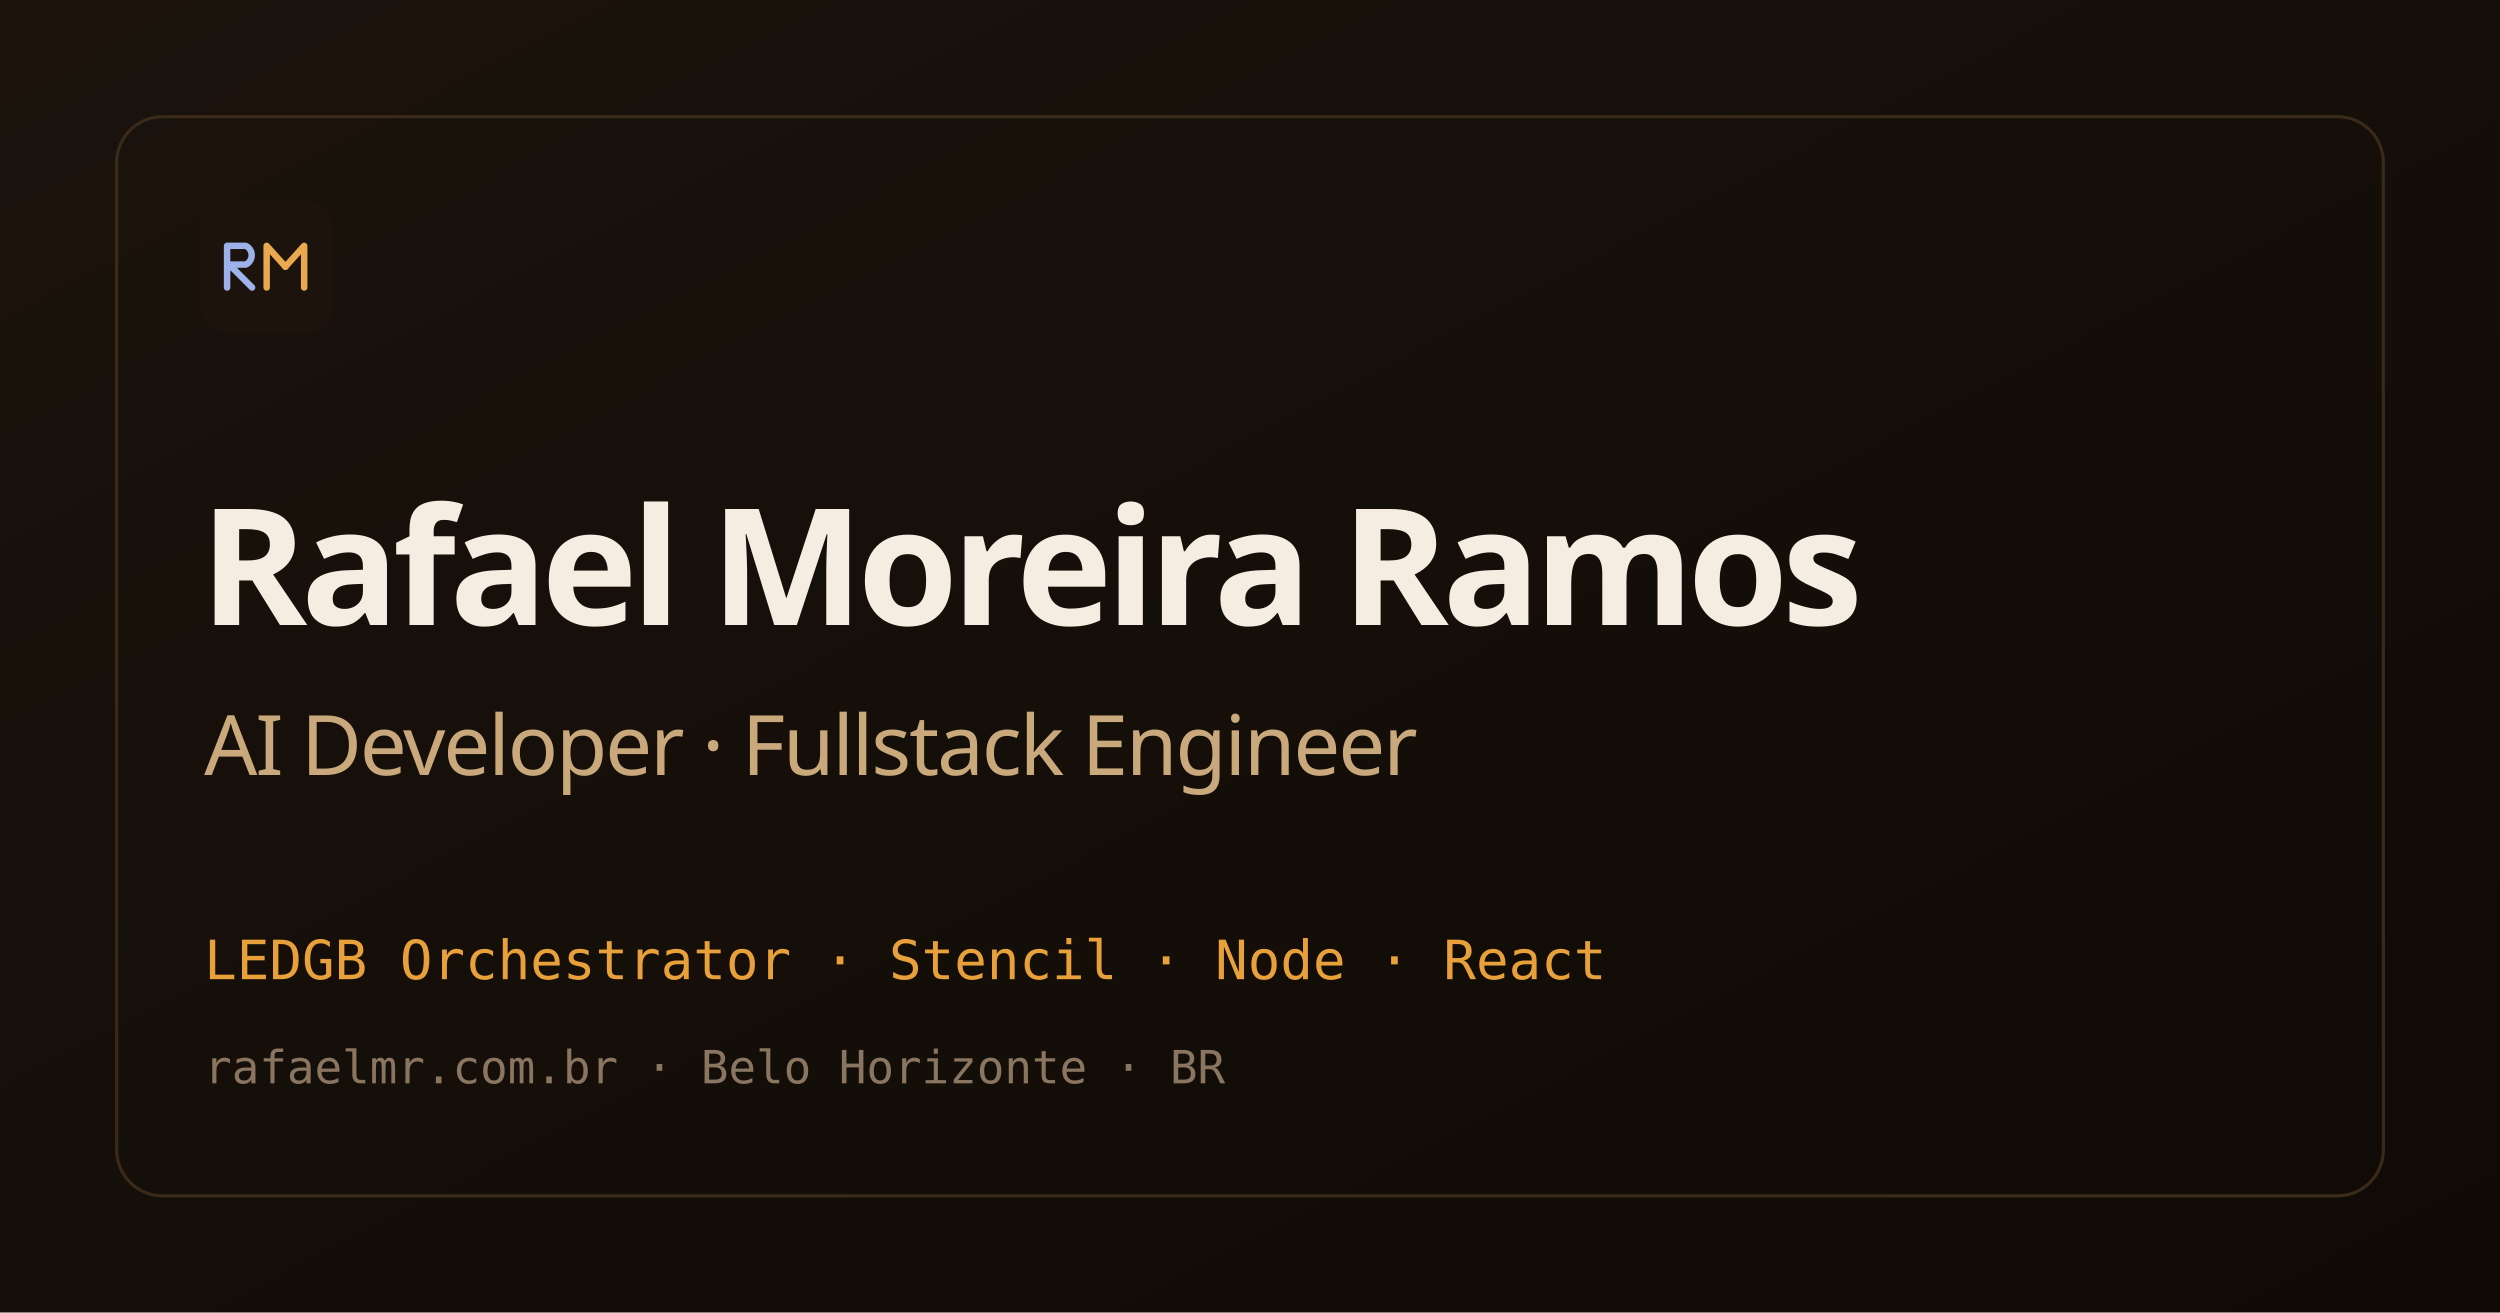
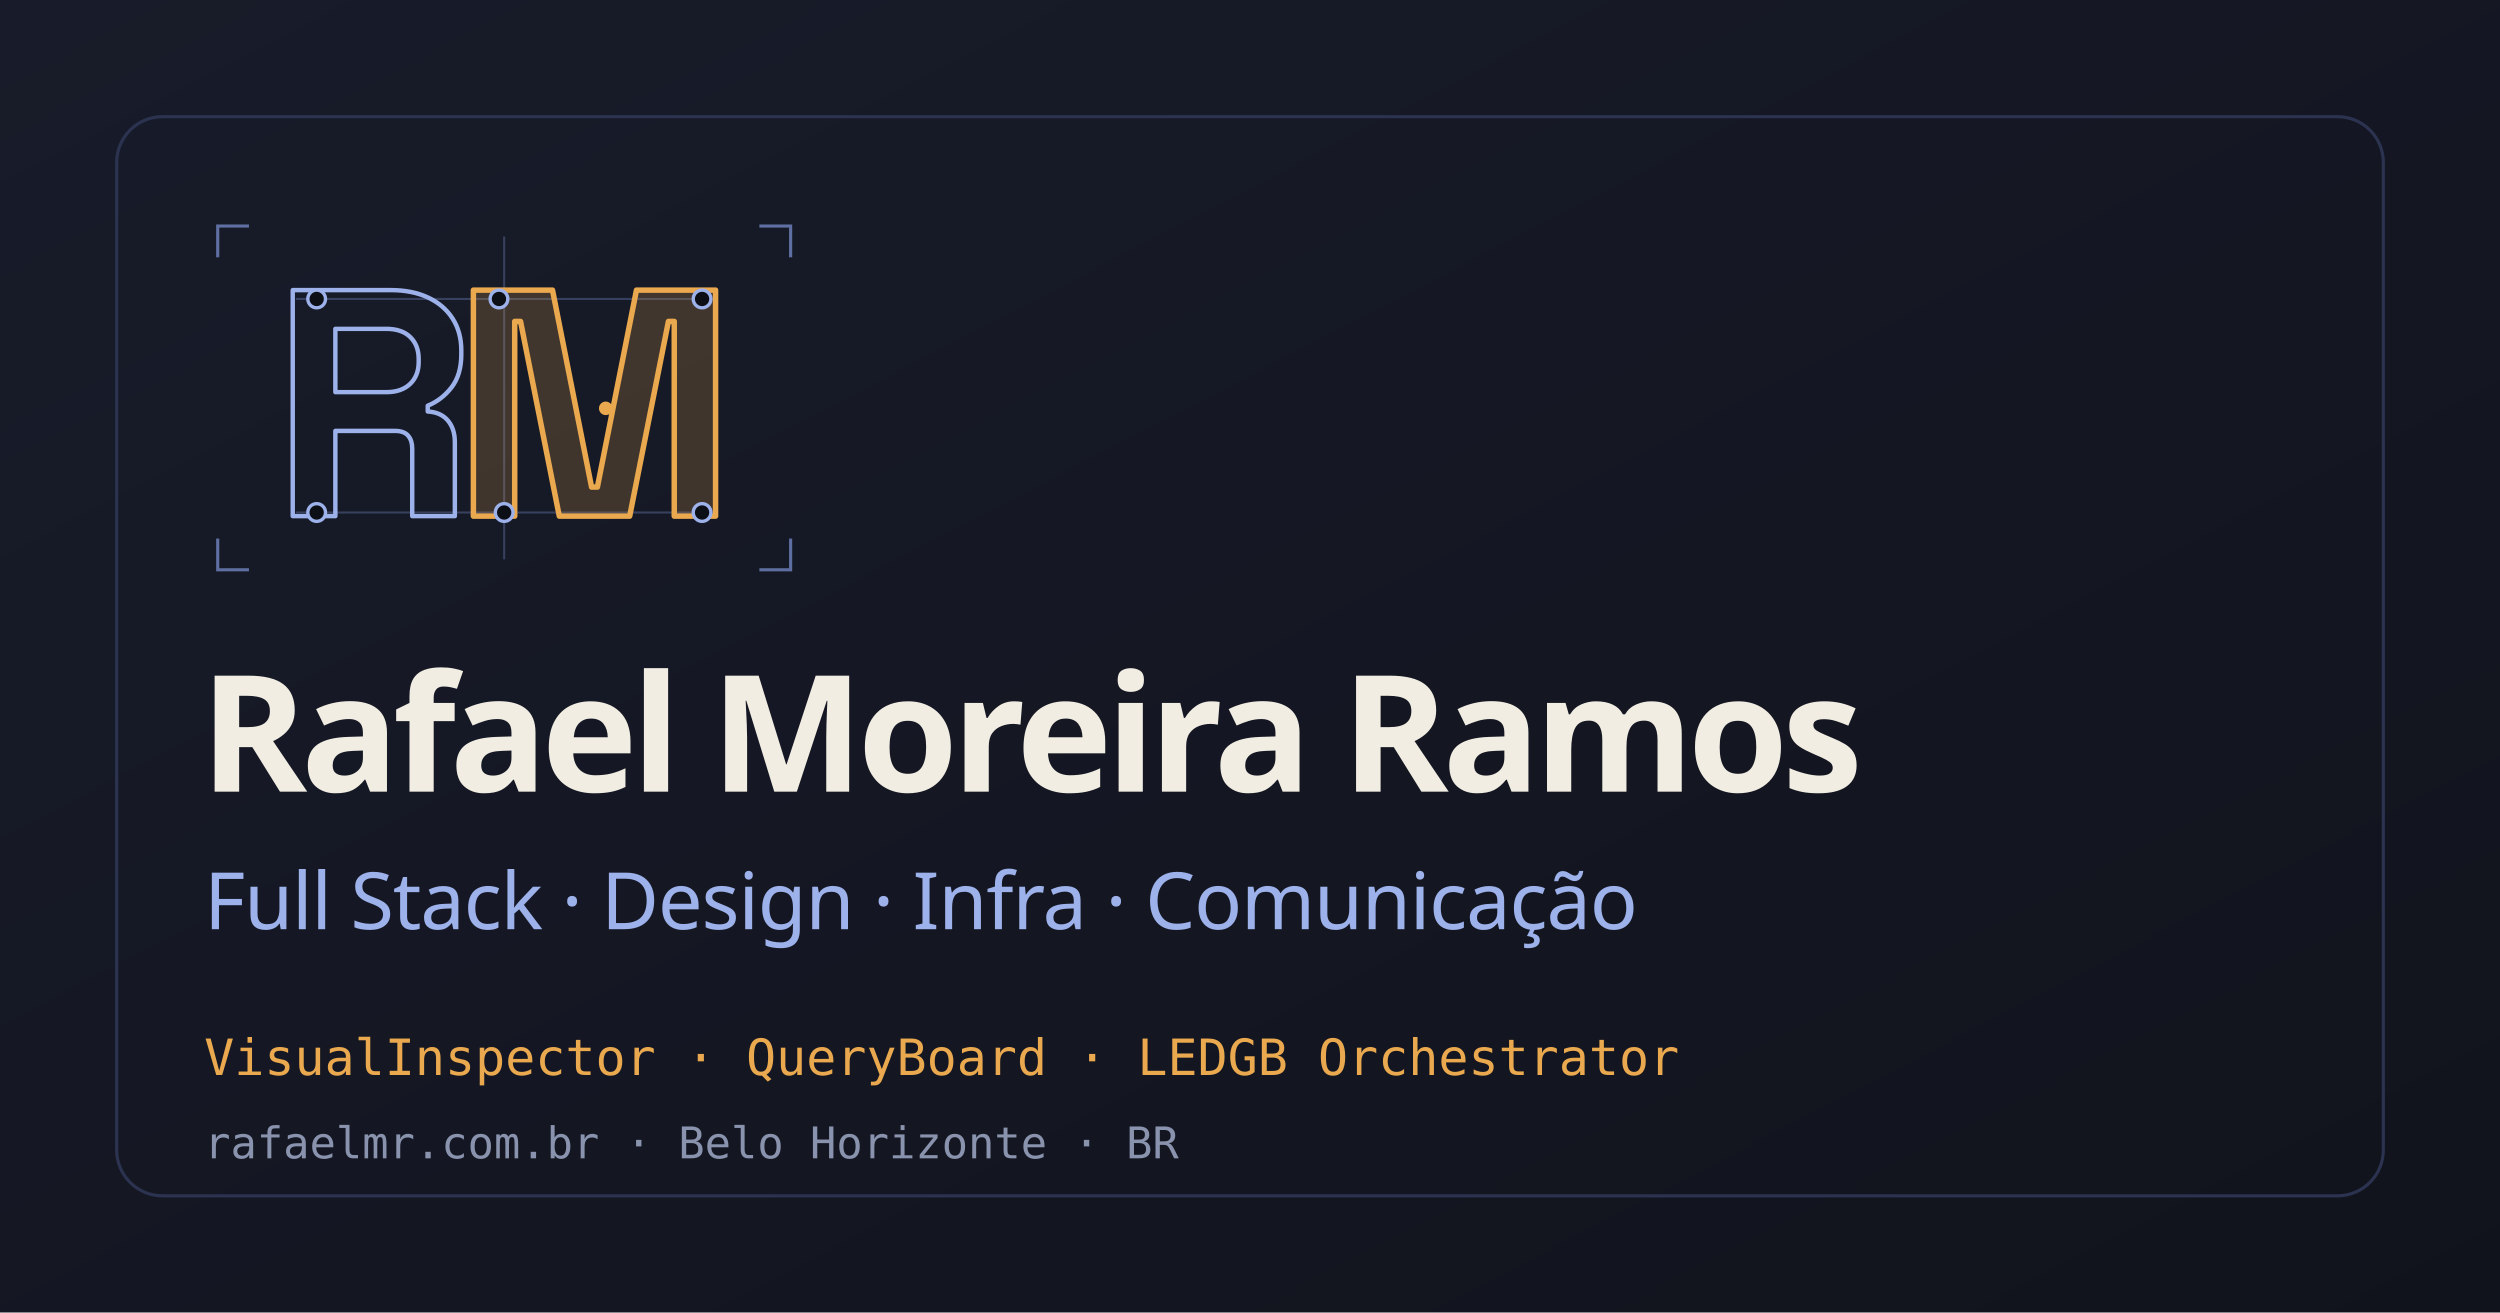
<svg xmlns="http://www.w3.org/2000/svg" viewBox="0 0 1200 630" width="1200" height="630">
  <defs>
    <linearGradient id="bg" x1="0" y1="0" x2="1" y2="1">
-       <stop offset="0" stop-color="#1b130c" />
-       <stop offset="1" stop-color="#0f0a06" />
+       <stop offset="0" stop-color="#181C2A" />
+       <stop offset="1" stop-color="#11131C" />
    </linearGradient>
  </defs>
  <rect width="1200" height="630" fill="url(#bg)" />
-   <rect x="56" y="56" width="1088" height="518" rx="22" fill="none" stroke="#3a2a1a" stroke-width="1.5" />
-   <rect x="56" y="56" width="64" height="64" rx="14" fill="#1b130c" transform="translate(40,40)" />
-   <g transform="translate(105,114)" fill="none">
-     <path d="M4 24 V4 H13 A5 5 0 0 1 13 13 H4 M5 13 L16 24" stroke="#9DB1EA" stroke-width="3.1" stroke-linecap="round" stroke-linejoin="round" />
-     <path d="M23 24 V4 L32 14 L41 4 V24" stroke="#EAA94E" stroke-width="3.1" stroke-linecap="round" stroke-linejoin="round" />
-     <circle cx="32" cy="14" r="1.6" fill="#EAA94E" />
-   </g>
-   <text x="96" y="300" font-family="'Geist',sans-serif" font-size="78" font-weight="700" fill="#f5ede2" letter-spacing="-3">Rafael Moreira Ramos</text>
-   <text x="98" y="372" font-family="'Geist',sans-serif" font-size="40" font-weight="500" fill="#c9a87c" letter-spacing="-1">AI Developer · Fullstack Engineer</text>
-   <text x="98" y="470" font-family="'JetBrains Mono',monospace" font-size="26" fill="#e8a13a">LEDGB Orchestrator · Stencil · Node · React</text>
-   <text x="98" y="520" font-family="'JetBrains Mono',monospace" font-size="22" fill="#8a7560">rafaelmr.com.br · Belo Horizonte · BR</text>
+   <rect x="56" y="56" width="1088" height="518" rx="22" fill="none" stroke="#2b3350" stroke-width="1.5" />
+   <svg x="92" y="96" width="300" height="190" viewBox="0 0 240 152">
+     <g stroke="#7d93d6" stroke-width="1.2" opacity="0.7">
+       <path d="M10 22V10H22M218 10H230V22M230 130V142H218M22 142H10V130" fill="none" />
+     </g>
+     <g stroke="#7d93d6" stroke-width="0.8" opacity="0.32">
+       <line x1="120" y1="14" x2="120" y2="138" />
+       <line x1="40" y1="38" x2="200" y2="38" />
+       <line x1="40" y1="120" x2="200" y2="120" />
+     </g>
+     <g transform="translate(30.63,121.4)">
+       <path d="M24.55 0L8.18 0L8.18-86.80L45.88-86.80Q54.06-86.80 60.14-83.95Q66.22-81.10 69.56-75.89Q72.91-70.68 72.91-63.61L72.91-63.61L72.91-62.12Q72.91-54.31 69.19-49.48Q65.47-44.64 60.02-42.41L60.02-42.41L60.02-40.18Q64.98-39.93 67.70-36.77Q70.43-33.60 70.43-28.40L70.43-28.40L70.43 0L54.06 0L54.06-26.04Q54.06-29.02 52.51-30.88Q50.96-32.74 47.37-32.74L47.37-32.74L24.55-32.74L24.55 0ZM24.55-71.92L24.55-47.62L44.14-47.62Q49.97-47.62 53.26-50.78Q56.54-53.94 56.54-59.15L56.54-59.15L56.54-60.39Q56.54-65.60 53.32-68.76Q50.10-71.92 44.14-71.92L44.14-71.92L24.55-71.92Z" fill="none" stroke="#9db1ea" stroke-width="1.7" stroke-linejoin="round" />
+       <path d="M93.42 0L77.55 0L77.55-86.80L107.93-86.80L122.94-11.16L125.17-11.16L140.17-86.80L170.55-86.80L170.55 0L154.68 0L154.68-74.77L152.45-74.77L137.57 0L110.54 0L95.66-74.77L93.42-74.77L93.42 0Z" fill="#eaa94e" fill-opacity="0.20" stroke="#eaa94e" stroke-width="2.1" stroke-linejoin="round" />
+     </g>
+     <g fill="#0d0f17" stroke="#9db1ea" stroke-width="1.3">
+       <circle cx="48" cy="38" r="3.4" />
+       <circle cx="118" cy="38" r="3.4" />
+       <circle cx="196" cy="38" r="3.4" />
+       <circle cx="48" cy="120" r="3.4" />
+       <circle cx="196" cy="120" r="3.4" />
+       <circle cx="120" cy="120" r="3.4" />
+     </g>
+     <g fill="#eaa94e">
+       <circle cx="159" cy="80" r="2.6" />
+     </g>
+   </svg>
+   <text x="96" y="380" font-family="'Geist',sans-serif" font-size="78" font-weight="700" fill="#F1EDE2" letter-spacing="-3">Rafael Moreira Ramos</text>
+   <text x="98" y="446" font-family="'Geist',sans-serif" font-size="38" font-weight="500" fill="#9DB1EA" letter-spacing="-0.5">Full Stack · Design · Infra · Comunicação</text>
+   <text x="98" y="516" font-family="'JetBrains Mono',monospace" font-size="24" fill="#EAA94E">VisualInspector · QueryBoard · LEDGB Orchestrator</text>
+   <text x="98" y="556" font-family="'JetBrains Mono',monospace" font-size="21" fill="#8a93ad">rafaelmr.com.br · Belo Horizonte · BR</text>
</svg>
